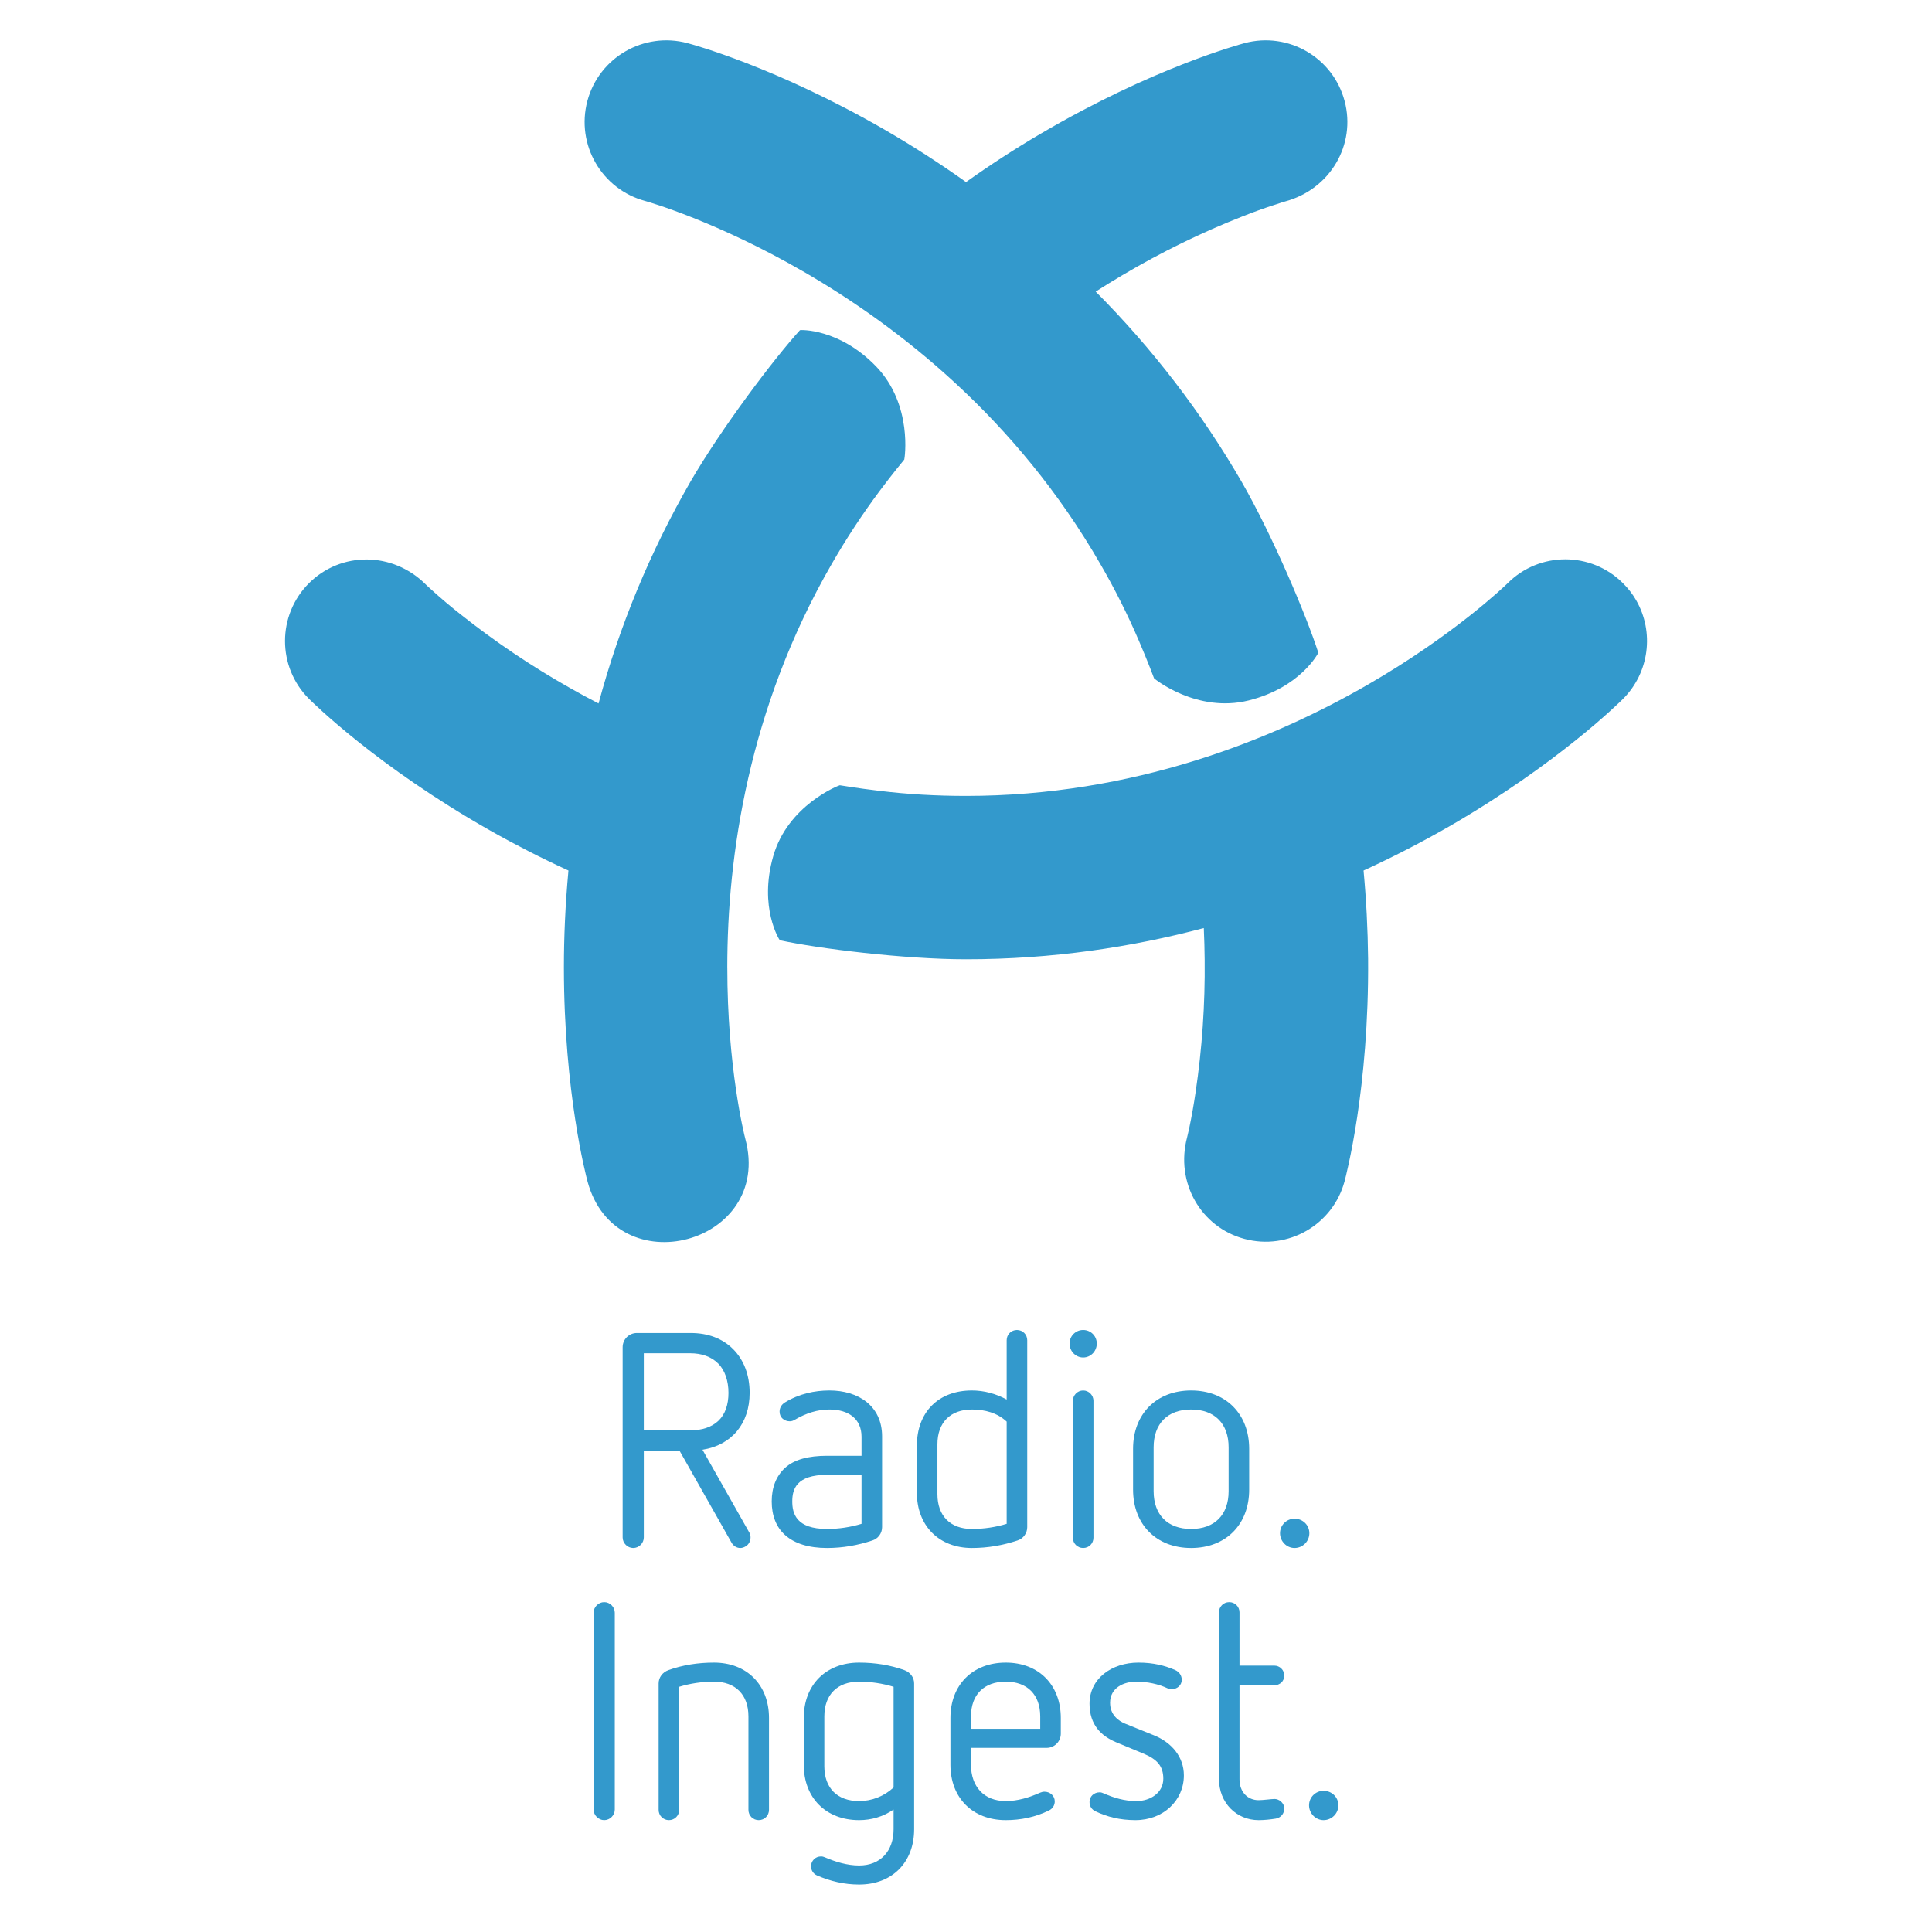
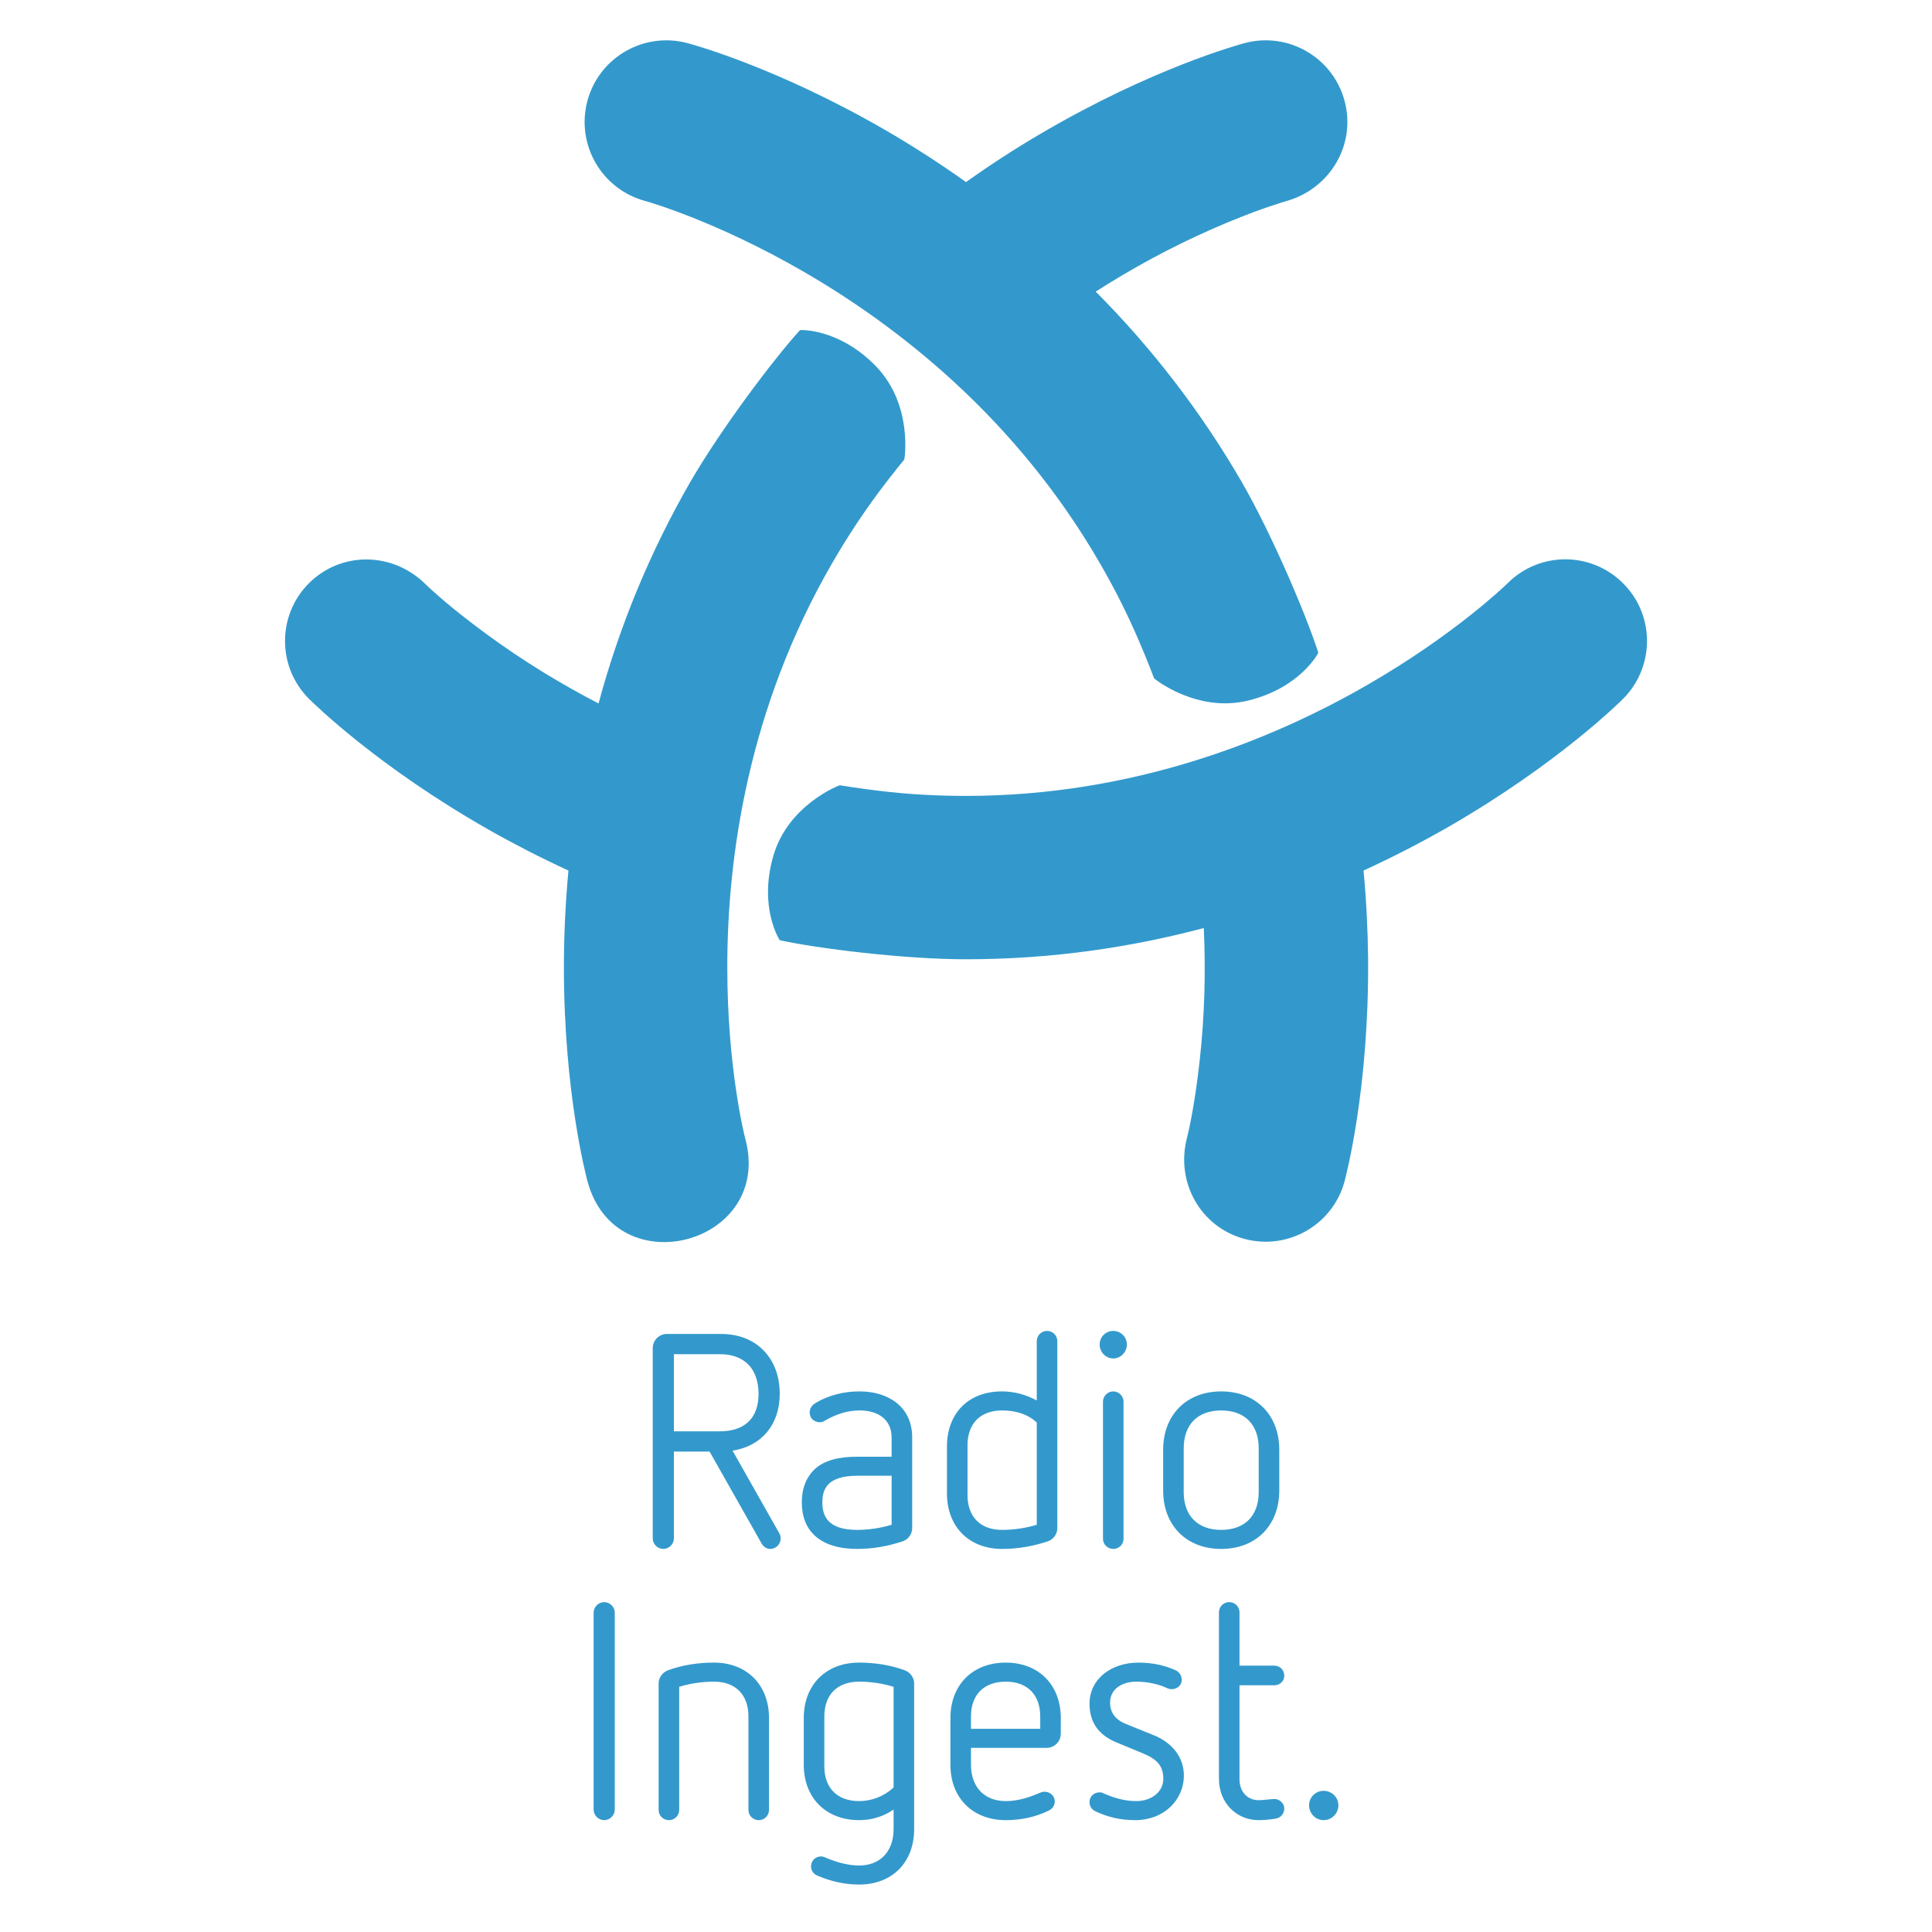
<svg xmlns="http://www.w3.org/2000/svg" width="100%" height="100%" viewBox="0 0 512 512" version="1.1" xml:space="preserve" style="fill-rule:evenodd;clip-rule:evenodd;stroke-linejoin:round;stroke-miterlimit:2;">
  <g id="path846" transform="matrix(5.63971,0,0,5.63971,-2454.18,-2398.87)">
    <path d="M506.001,452.763C505.857,452.903 503.476,455.193 499.44,457.522C494.931,460.128 488.411,462.753 480.554,462.753C479.157,462.753 477.8,462.676 476.49,462.516C475.389,462.387 474.628,462.248 474.623,462.253C474.593,462.253 472.186,463.175 471.496,465.582C470.802,468 471.792,469.533 471.805,469.535C473.569,469.922 477.645,470.43 480.554,470.43C484.618,470.43 488.357,469.857 491.727,468.963C491.749,469.474 491.765,469.978 491.768,470.461C491.791,472.545 491.647,474.627 491.34,476.689C491.257,477.255 491.157,477.818 491.04,478.378C490.999,478.565 490.966,478.699 490.946,478.785C490.376,480.915 491.588,483.02 493.636,483.569C495.684,484.121 497.791,482.909 498.343,480.861C498.404,480.621 499.496,476.517 499.448,470.402C499.433,469.019 499.363,467.637 499.234,466.26C500.614,465.628 501.963,464.932 503.279,464.176C508.381,461.224 511.261,458.357 511.433,458.189C512.657,456.958 512.907,455.061 512.042,453.556C511.873,453.264 511.666,452.997 511.426,452.76C509.928,451.26 507.497,451.261 506.001,452.763ZM469.336,470.809C469.336,465.597 470.322,458.641 474.252,451.838C474.929,450.66 475.676,449.524 476.487,448.434C477.153,447.545 477.648,446.957 477.652,446.948C477.667,446.921 478.067,444.38 476.332,442.575C474.585,440.767 472.76,440.856 472.752,440.867C471.536,442.201 469.058,445.481 467.6,447.997C465.718,451.266 464.267,454.766 463.287,458.409C462.842,458.18 462.402,457.941 461.966,457.694C460.151,456.671 458.42,455.506 456.789,454.21C456.338,453.855 455.9,453.485 455.475,453.101C455.337,452.975 455.231,452.882 455.172,452.821C453.611,451.26 451.185,451.26 449.68,452.757C448.18,454.256 448.178,456.688 449.677,458.189C449.852,458.36 452.864,461.358 458.184,464.375C459.386,465.055 460.617,465.684 461.872,466.26C461.722,467.875 461.658,469.402 461.658,470.809C461.66,476.697 462.705,480.627 462.766,480.861C464.096,485.806 471.513,483.812 470.183,478.868C470.131,478.677 469.334,475.47 469.337,470.809L469.336,470.809ZM472.882,438.096C477.397,440.702 482.929,445.03 486.855,451.838C487.537,453.012 488.147,454.226 488.682,455.474C489.121,456.494 489.386,457.217 489.389,457.225C489.404,457.251 491.406,458.873 493.837,458.267C496.273,457.661 497.112,456.036 497.108,456.023C496.557,454.303 494.959,450.517 493.507,447.996C491.616,444.732 489.31,441.727 486.647,439.056C487.083,438.779 487.508,438.514 487.927,438.27C489.719,437.209 491.593,436.291 493.532,435.527C494.228,435.251 494.784,435.06 495.149,434.948C495.327,434.886 495.461,434.845 495.541,434.822C497.672,434.248 498.891,432.147 498.344,430.1C497.798,428.051 495.695,426.833 493.646,427.379C493.406,427.445 489.304,428.551 484.035,431.652C482.842,432.353 481.681,433.106 480.554,433.909C479.316,433.027 478.038,432.204 476.723,431.443C471.621,428.501 467.696,427.442 467.465,427.38C465.414,426.832 463.308,428.05 462.761,430.1C462.218,432.149 463.435,434.25 465.481,434.798C465.672,434.851 468.846,435.766 472.882,438.097L472.882,438.096Z" style="fill:rgb(51,153,204);" />
  </g>
  <g transform="matrix(1.39332,0,0,1.39332,46.0679,-178.251)">
-     <path d="M106.069,421.329C106.414,421.961 107.047,422.364 107.737,422.364C108.082,422.364 108.427,422.249 108.715,422.076C109.347,421.731 109.692,421.041 109.692,420.351C109.692,420.006 109.635,419.718 109.462,419.431L100.548,403.672C106.069,402.81 109.52,398.726 109.52,392.86C109.52,389.467 108.427,386.591 106.357,384.52C104.344,382.507 101.583,381.472 98.305,381.472L88.068,381.472C86.572,381.472 85.364,382.68 85.364,384.175L85.364,420.351C85.364,421.444 86.285,422.364 87.377,422.364C88.47,422.364 89.39,421.444 89.39,420.351L89.39,403.845L96.177,403.845L106.069,421.329ZM89.39,399.991L89.39,385.326L98.19,385.326C100.375,385.326 102.216,385.958 103.539,387.281C104.804,388.546 105.494,390.559 105.494,392.86C105.494,395.103 104.861,396.943 103.596,398.151C102.331,399.359 100.49,399.991 98.19,399.991L89.39,399.991Z" style="fill:rgb(51,153,204);fill-rule:nonzero;" />
-     <path d="M134.711,401.142C134.711,395.275 130.11,392.4 124.703,392.4C121.885,392.4 118.895,393.032 116.191,394.7C115.559,395.103 115.214,395.735 115.214,396.426C115.214,397.576 116.134,398.266 117.169,398.266C117.514,398.266 117.802,398.151 118.089,397.978C120.275,396.713 122.403,396.023 124.703,396.023C128.327,396.023 130.8,397.806 130.8,401.199L130.8,404.823L124.243,404.823C120.735,404.823 118.032,405.513 116.249,407.123C114.581,408.676 113.718,410.804 113.718,413.507C113.718,416.21 114.581,418.396 116.249,419.891C118.032,421.501 120.735,422.364 124.243,422.364C127.234,422.364 130.11,421.846 132.87,420.926C133.963,420.581 134.711,419.546 134.711,418.396L134.711,401.142ZM130.8,417.763C128.729,418.396 126.486,418.741 124.243,418.741C118.377,418.741 117.629,415.808 117.629,413.507C117.629,411.206 118.377,408.446 124.243,408.446L130.8,408.446L130.8,417.763Z" style="fill:rgb(51,153,204);fill-rule:nonzero;" />
-     <path d="M151.792,422.364C154.84,422.364 157.716,421.846 160.476,420.926C161.569,420.581 162.317,419.546 162.317,418.396L162.317,382.853C162.317,381.76 161.454,380.897 160.361,380.897C159.269,380.897 158.406,381.76 158.406,382.853L158.406,394.125C156.393,393.032 154.15,392.4 151.792,392.4C145.408,392.4 141.325,396.541 141.325,402.925L141.325,411.839C141.325,418.108 145.523,422.364 151.792,422.364ZM145.235,402.637C145.235,398.496 147.709,396.023 151.792,396.023C154.265,396.023 156.623,396.656 158.406,398.324L158.406,417.763C156.335,418.396 154.092,418.741 151.792,418.741C147.709,418.741 145.235,416.268 145.235,412.127L145.235,402.637Z" style="fill:rgb(51,153,204);fill-rule:nonzero;" />
-     <path d="M171.001,420.409C171.001,421.501 171.864,422.364 172.957,422.364C174.049,422.364 174.912,421.501 174.912,420.409L174.912,394.355C174.912,393.32 174.049,392.4 172.957,392.4C171.864,392.4 171.001,393.32 171.001,394.355L171.001,420.409ZM172.957,386.131C174.395,386.131 175.545,384.923 175.545,383.485C175.545,382.047 174.395,380.897 172.957,380.897C171.519,380.897 170.369,382.047 170.369,383.485C170.369,384.923 171.519,386.131 172.957,386.131Z" style="fill:rgb(51,153,204);fill-rule:nonzero;" />
-     <path d="M204.531,403.5C204.531,396.886 200.103,392.4 193.489,392.4C186.875,392.4 182.446,396.886 182.446,403.5L182.446,411.264C182.446,417.878 186.875,422.364 193.489,422.364C200.103,422.364 204.531,417.878 204.531,411.264L204.531,403.5ZM200.621,411.552C200.621,416.038 197.975,418.741 193.489,418.741C189.003,418.741 186.357,416.038 186.357,411.552L186.357,403.212C186.357,398.726 189.003,396.023 193.489,396.023C197.975,396.023 200.621,398.726 200.621,403.212L200.621,411.552Z" style="fill:rgb(51,153,204);fill-rule:nonzero;" />
-     <path d="M215.976,419.546C215.976,417.993 214.711,416.785 213.158,416.785C211.663,416.785 210.398,417.993 210.398,419.546C210.398,421.099 211.663,422.364 213.158,422.364C214.711,422.364 215.976,421.099 215.976,419.546Z" style="fill:rgb(51,153,204);fill-rule:nonzero;" />
+     <g transform="matrix(1,0,0,1,5.72291,0.177328)">
+       <path d="M106.069,421.329C106.414,421.961 107.047,422.364 107.737,422.364C108.082,422.364 108.427,422.249 108.715,422.076C109.347,421.731 109.692,421.041 109.692,420.351C109.692,420.006 109.635,419.718 109.462,419.431L100.548,403.672C106.069,402.81 109.52,398.726 109.52,392.86C109.52,389.467 108.427,386.591 106.357,384.52C104.344,382.507 101.583,381.472 98.305,381.472L88.068,381.472C86.572,381.472 85.364,382.68 85.364,384.175L85.364,420.351C85.364,421.444 86.285,422.364 87.377,422.364C88.47,422.364 89.39,421.444 89.39,420.351L89.39,403.845L96.177,403.845L106.069,421.329ZM89.39,399.991L89.39,385.326L98.19,385.326C100.375,385.326 102.216,385.958 103.539,387.281C104.804,388.546 105.494,390.559 105.494,392.86C105.494,395.103 104.861,396.943 103.596,398.151C102.331,399.359 100.49,399.991 98.19,399.991L89.39,399.991Z" style="fill:rgb(51,153,204);fill-rule:nonzero;" />
+       <path d="M134.711,401.142C134.711,395.275 130.11,392.4 124.703,392.4C121.885,392.4 118.895,393.032 116.191,394.7C115.559,395.103 115.214,395.735 115.214,396.426C115.214,397.576 116.134,398.266 117.169,398.266C117.514,398.266 117.802,398.151 118.089,397.978C120.275,396.713 122.403,396.023 124.703,396.023C128.327,396.023 130.8,397.806 130.8,401.199L130.8,404.823L124.243,404.823C120.735,404.823 118.032,405.513 116.249,407.123C114.581,408.676 113.718,410.804 113.718,413.507C113.718,416.21 114.581,418.396 116.249,419.891C118.032,421.501 120.735,422.364 124.243,422.364C127.234,422.364 130.11,421.846 132.87,420.926C133.963,420.581 134.711,419.546 134.711,418.396L134.711,401.142ZM130.8,417.763C128.729,418.396 126.486,418.741 124.243,418.741C118.377,418.741 117.629,415.808 117.629,413.507C117.629,411.206 118.377,408.446 124.243,408.446L130.8,408.446L130.8,417.763Z" style="fill:rgb(51,153,204);fill-rule:nonzero;" />
+       <path d="M151.792,422.364C154.84,422.364 157.716,421.846 160.476,420.926C161.569,420.581 162.317,419.546 162.317,418.396L162.317,382.853C162.317,381.76 161.454,380.897 160.361,380.897C159.269,380.897 158.406,381.76 158.406,382.853L158.406,394.125C156.393,393.032 154.15,392.4 151.792,392.4C145.408,392.4 141.325,396.541 141.325,402.925L141.325,411.839C141.325,418.108 145.523,422.364 151.792,422.364ZM145.235,402.637C145.235,398.496 147.709,396.023 151.792,396.023C154.265,396.023 156.623,396.656 158.406,398.324L158.406,417.763C156.335,418.396 154.092,418.741 151.792,418.741C147.709,418.741 145.235,416.268 145.235,412.127L145.235,402.637Z" style="fill:rgb(51,153,204);fill-rule:nonzero;" />
+       <path d="M171.001,420.409C171.001,421.501 171.864,422.364 172.957,422.364C174.049,422.364 174.912,421.501 174.912,420.409L174.912,394.355C174.912,393.32 174.049,392.4 172.957,392.4C171.864,392.4 171.001,393.32 171.001,394.355L171.001,420.409ZM172.957,386.131C174.395,386.131 175.545,384.923 175.545,383.485C175.545,382.047 174.395,380.897 172.957,380.897C171.519,380.897 170.369,382.047 170.369,383.485C170.369,384.923 171.519,386.131 172.957,386.131Z" style="fill:rgb(51,153,204);fill-rule:nonzero;" />
+       <path d="M204.531,403.5C204.531,396.886 200.103,392.4 193.489,392.4C186.875,392.4 182.446,396.886 182.446,403.5L182.446,411.264C182.446,417.878 186.875,422.364 193.489,422.364C200.103,422.364 204.531,417.878 204.531,411.264L204.531,403.5ZM200.621,411.552C200.621,416.038 197.975,418.741 193.489,418.741C189.003,418.741 186.357,416.038 186.357,411.552L186.357,403.212C186.357,398.726 189.003,396.023 193.489,396.023C197.975,396.023 200.621,398.726 200.621,403.212L200.621,411.552Z" style="fill:rgb(51,153,204);fill-rule:nonzero;" />
+     </g>
    <path d="M79.843,472.113C79.843,473.205 80.763,474.126 81.856,474.126C82.949,474.126 83.869,473.205 83.869,472.113L83.869,434.672C83.869,433.579 82.949,432.659 81.856,432.659C80.763,432.659 79.843,433.579 79.843,434.672L79.843,472.113Z" style="fill:rgb(51,153,204);fill-rule:nonzero;" />
    <path d="M109.29,472.17C109.29,473.263 110.153,474.126 111.245,474.126C112.338,474.126 113.201,473.263 113.201,472.17L113.201,454.686C113.201,448.417 109.002,444.161 102.733,444.161C99.685,444.161 96.752,444.622 94.049,445.599C92.956,446.002 92.208,446.98 92.208,448.13L92.208,472.17C92.208,473.263 93.071,474.126 94.164,474.126C95.257,474.126 96.119,473.263 96.119,472.17L96.119,448.762C98.19,448.13 100.433,447.785 102.733,447.785C106.817,447.785 109.29,450.258 109.29,454.399L109.29,472.17Z" style="fill:rgb(51,153,204);fill-rule:nonzero;" />
    <path d="M136.896,475.851C136.896,479.992 134.423,482.753 130.34,482.753C128.097,482.753 125.854,482.062 123.841,481.2C123.553,481.085 123.381,481.027 123.093,481.027C122,481.027 121.195,481.89 121.195,482.925C121.195,483.673 121.655,484.363 122.345,484.651C124.876,485.743 127.521,486.376 130.34,486.376C136.609,486.376 140.807,482.178 140.807,475.851L140.807,448.13C140.807,446.98 140.059,446.002 138.967,445.599C136.263,444.622 133.33,444.161 130.34,444.161C124.013,444.161 119.815,448.417 119.815,454.686L119.815,463.601C119.815,469.87 124.013,474.126 130.34,474.126C132.64,474.126 134.883,473.493 136.896,472.113L136.896,475.851ZM136.896,467.914C135.113,469.582 132.755,470.502 130.34,470.502C126.199,470.502 123.726,468.029 123.726,463.888L123.726,454.399C123.726,450.258 126.199,447.785 130.34,447.785C132.583,447.785 134.826,448.13 136.896,448.762L136.896,467.914Z" style="fill:rgb(51,153,204);fill-rule:nonzero;" />
    <path d="M165.998,460.38C167.493,460.38 168.701,459.172 168.701,457.677L168.701,454.686C168.701,448.417 164.502,444.161 158.233,444.161C151.907,444.161 147.709,448.417 147.709,454.686L147.709,463.601C147.709,469.87 151.907,474.126 158.233,474.126C161.109,474.126 163.87,473.551 166.458,472.285C167.148,471.94 167.551,471.308 167.551,470.56C167.551,469.525 166.688,468.719 165.595,468.719C165.308,468.719 165.077,468.777 164.79,468.892C162.719,469.812 160.534,470.502 158.233,470.502C154.092,470.502 151.619,467.742 151.619,463.601L151.619,460.38L165.998,460.38ZM164.79,456.757L151.619,456.757L151.619,454.399C151.619,450.258 154.092,447.785 158.233,447.785C162.317,447.785 164.79,450.258 164.79,454.399L164.79,456.757Z" style="fill:rgb(51,153,204);fill-rule:nonzero;" />
    <path d="M184.574,461.53C186.99,462.566 188.198,463.831 188.198,466.246C188.198,468.892 185.782,470.502 183.079,470.502C180.779,470.502 178.766,469.87 176.925,469.065C176.638,468.95 176.408,468.834 176.12,468.834C174.97,468.834 174.165,469.64 174.165,470.675C174.165,471.48 174.567,472.113 175.315,472.458C177.5,473.493 179.916,474.126 182.907,474.126C188.198,474.126 192.109,470.387 192.109,465.614C192.109,462.105 189.808,459.345 186.357,457.965L180.951,455.779C179.686,455.261 178.075,454.111 178.075,451.811C178.075,448.877 180.779,447.785 183.022,447.785C185.207,447.785 187.277,448.245 189.003,449.05C189.29,449.165 189.52,449.223 189.751,449.223C190.843,449.223 191.706,448.475 191.706,447.44C191.706,446.634 191.246,445.944 190.498,445.599C188.543,444.737 186.3,444.161 183.482,444.161C178.363,444.161 174.165,447.21 174.165,451.983C174.165,456.067 176.465,458.137 179.168,459.287L184.574,461.53Z" style="fill:rgb(51,153,204);fill-rule:nonzero;" />
    <path d="M198.78,466.246C198.78,470.905 202.173,474.126 206.314,474.126C207.407,474.126 208.5,474.011 209.593,473.838C210.57,473.666 211.203,472.86 211.203,471.94C211.203,470.79 210.168,470.1 209.362,470.1C208.787,470.1 207.177,470.33 206.314,470.33C204.301,470.33 202.691,468.834 202.691,466.361L202.691,448.475L209.305,448.475C210.34,448.475 211.203,447.727 211.203,446.634C211.203,445.542 210.34,444.737 209.305,444.737L202.691,444.737L202.691,434.614C202.691,433.522 201.828,432.659 200.736,432.659C199.643,432.659 198.78,433.522 198.78,434.614L198.78,466.246Z" style="fill:rgb(51,153,204);fill-rule:nonzero;" />
    <path d="M221.498,471.308C221.498,469.755 220.232,468.547 218.68,468.547C217.184,468.547 215.919,469.755 215.919,471.308C215.919,472.86 217.184,474.126 218.68,474.126C220.232,474.126 221.498,472.86 221.498,471.308Z" style="fill:rgb(51,153,204);fill-rule:nonzero;" />
  </g>
</svg>
